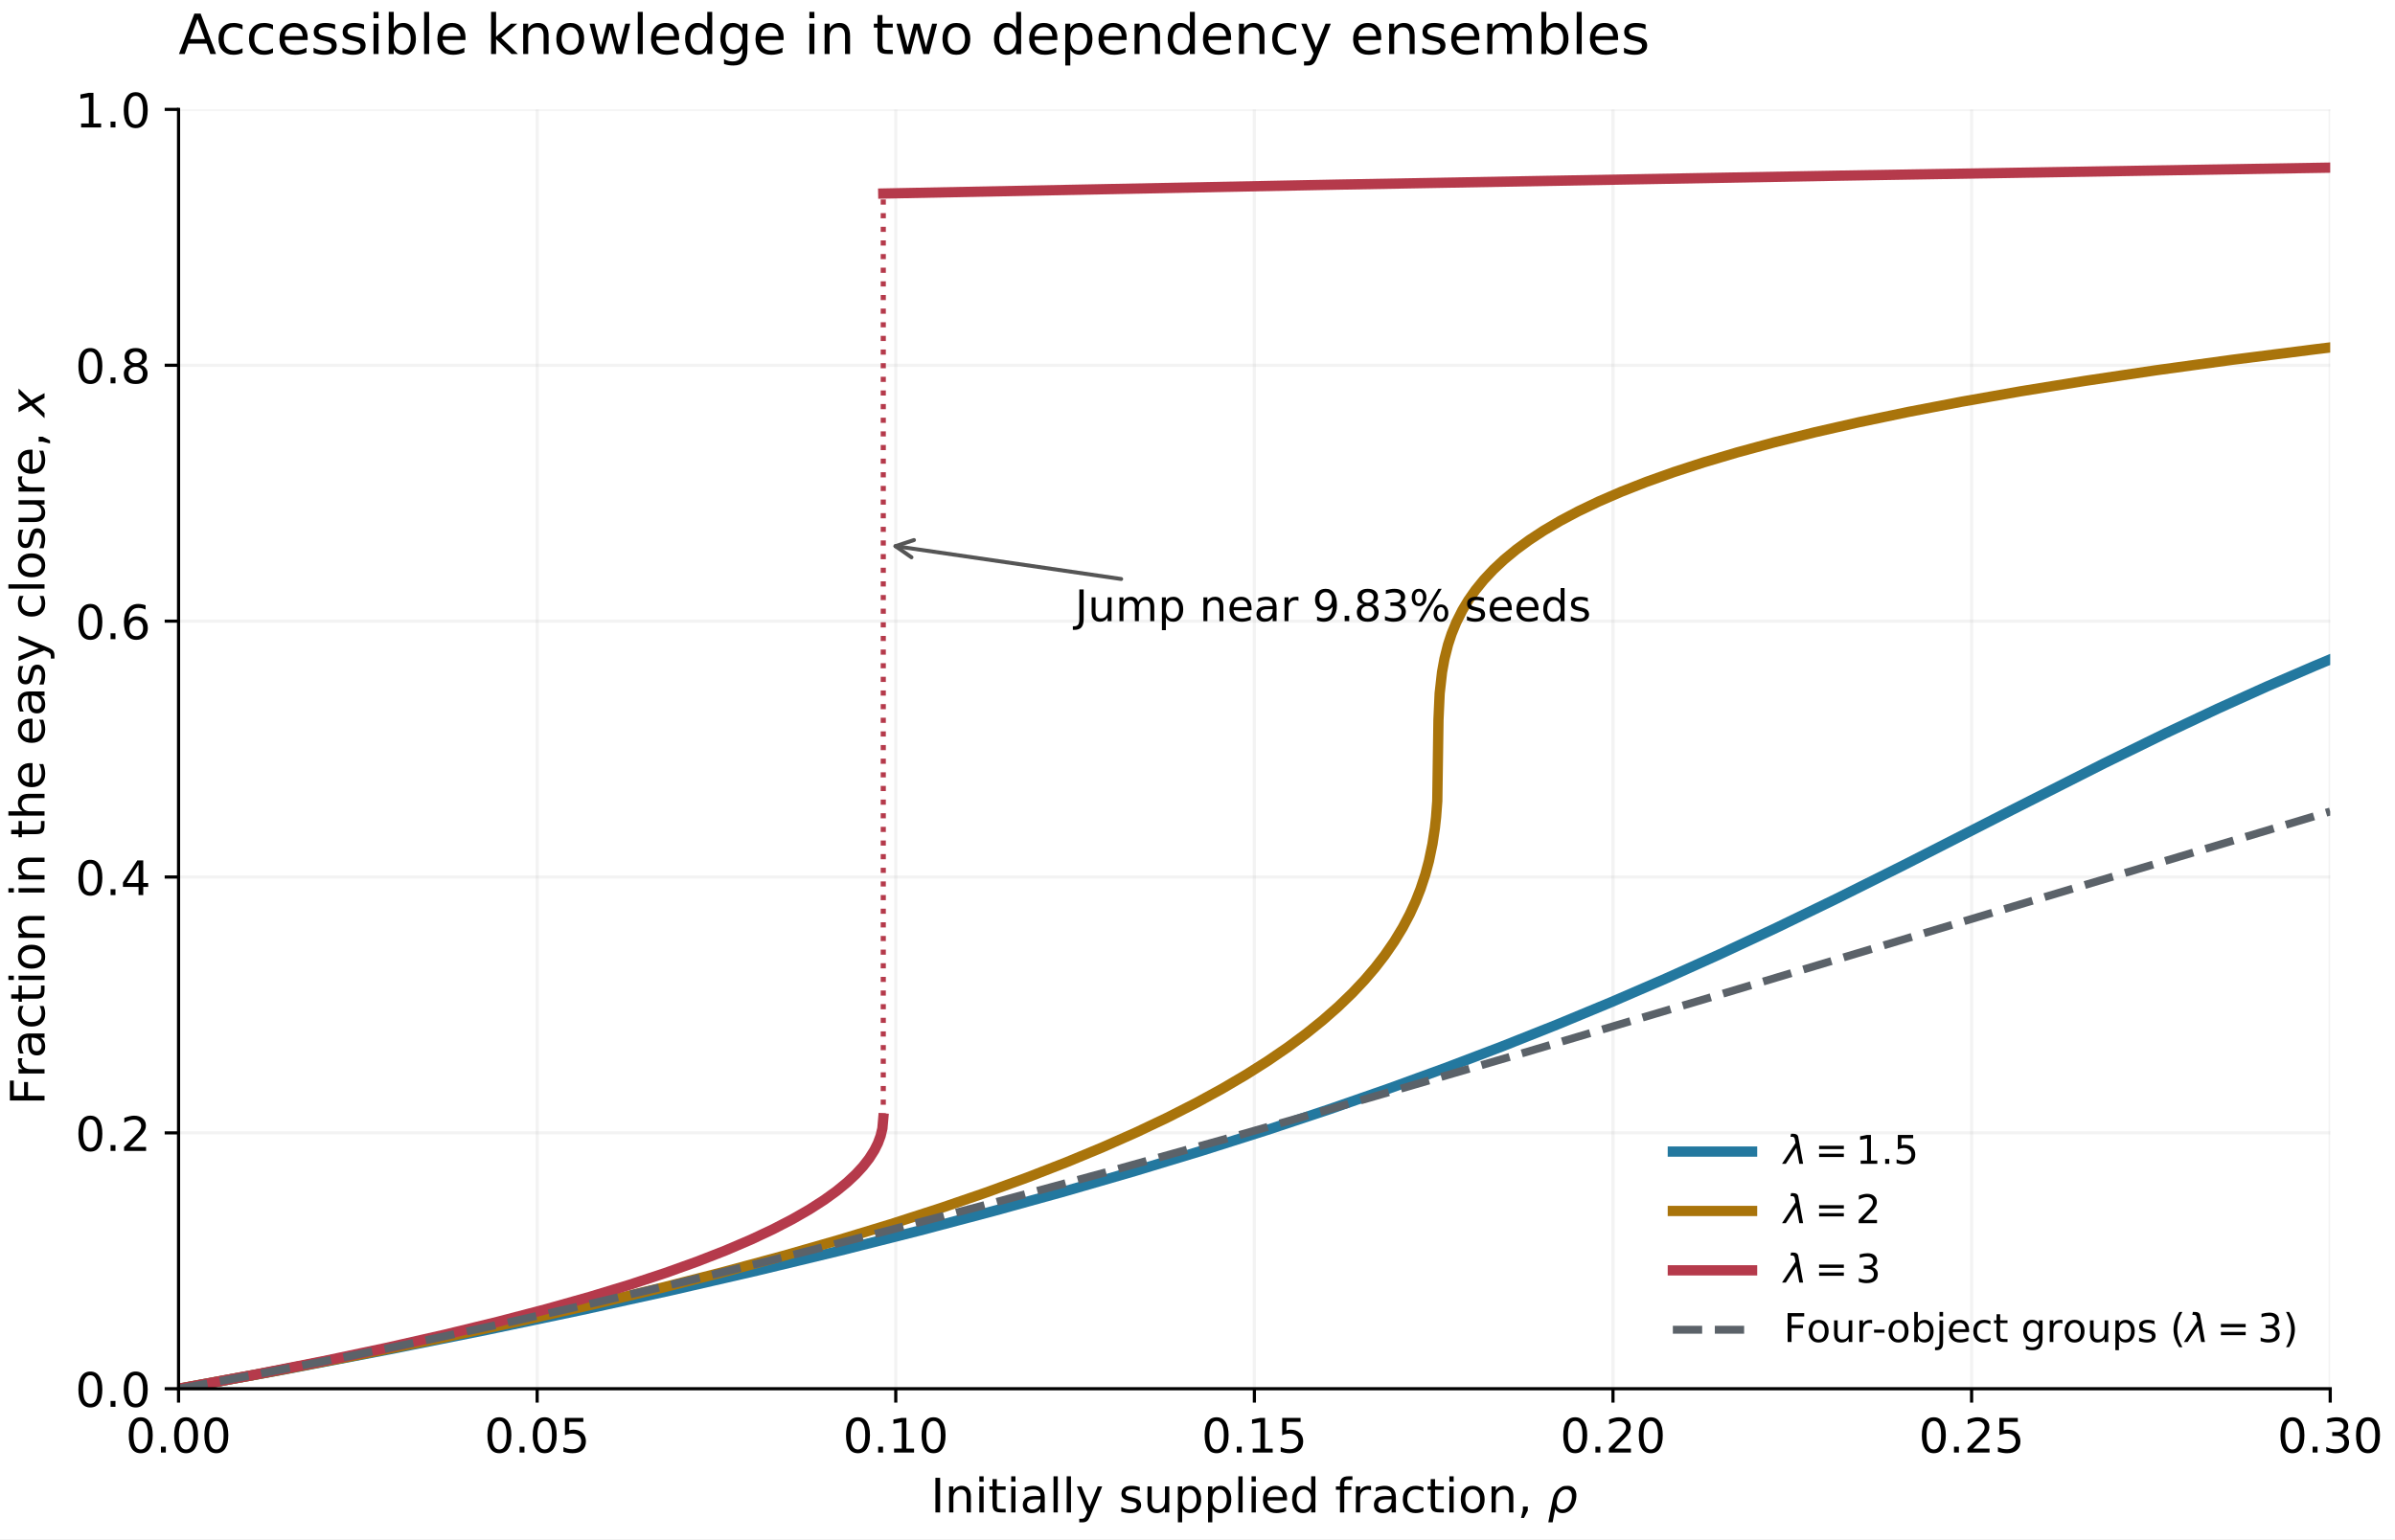
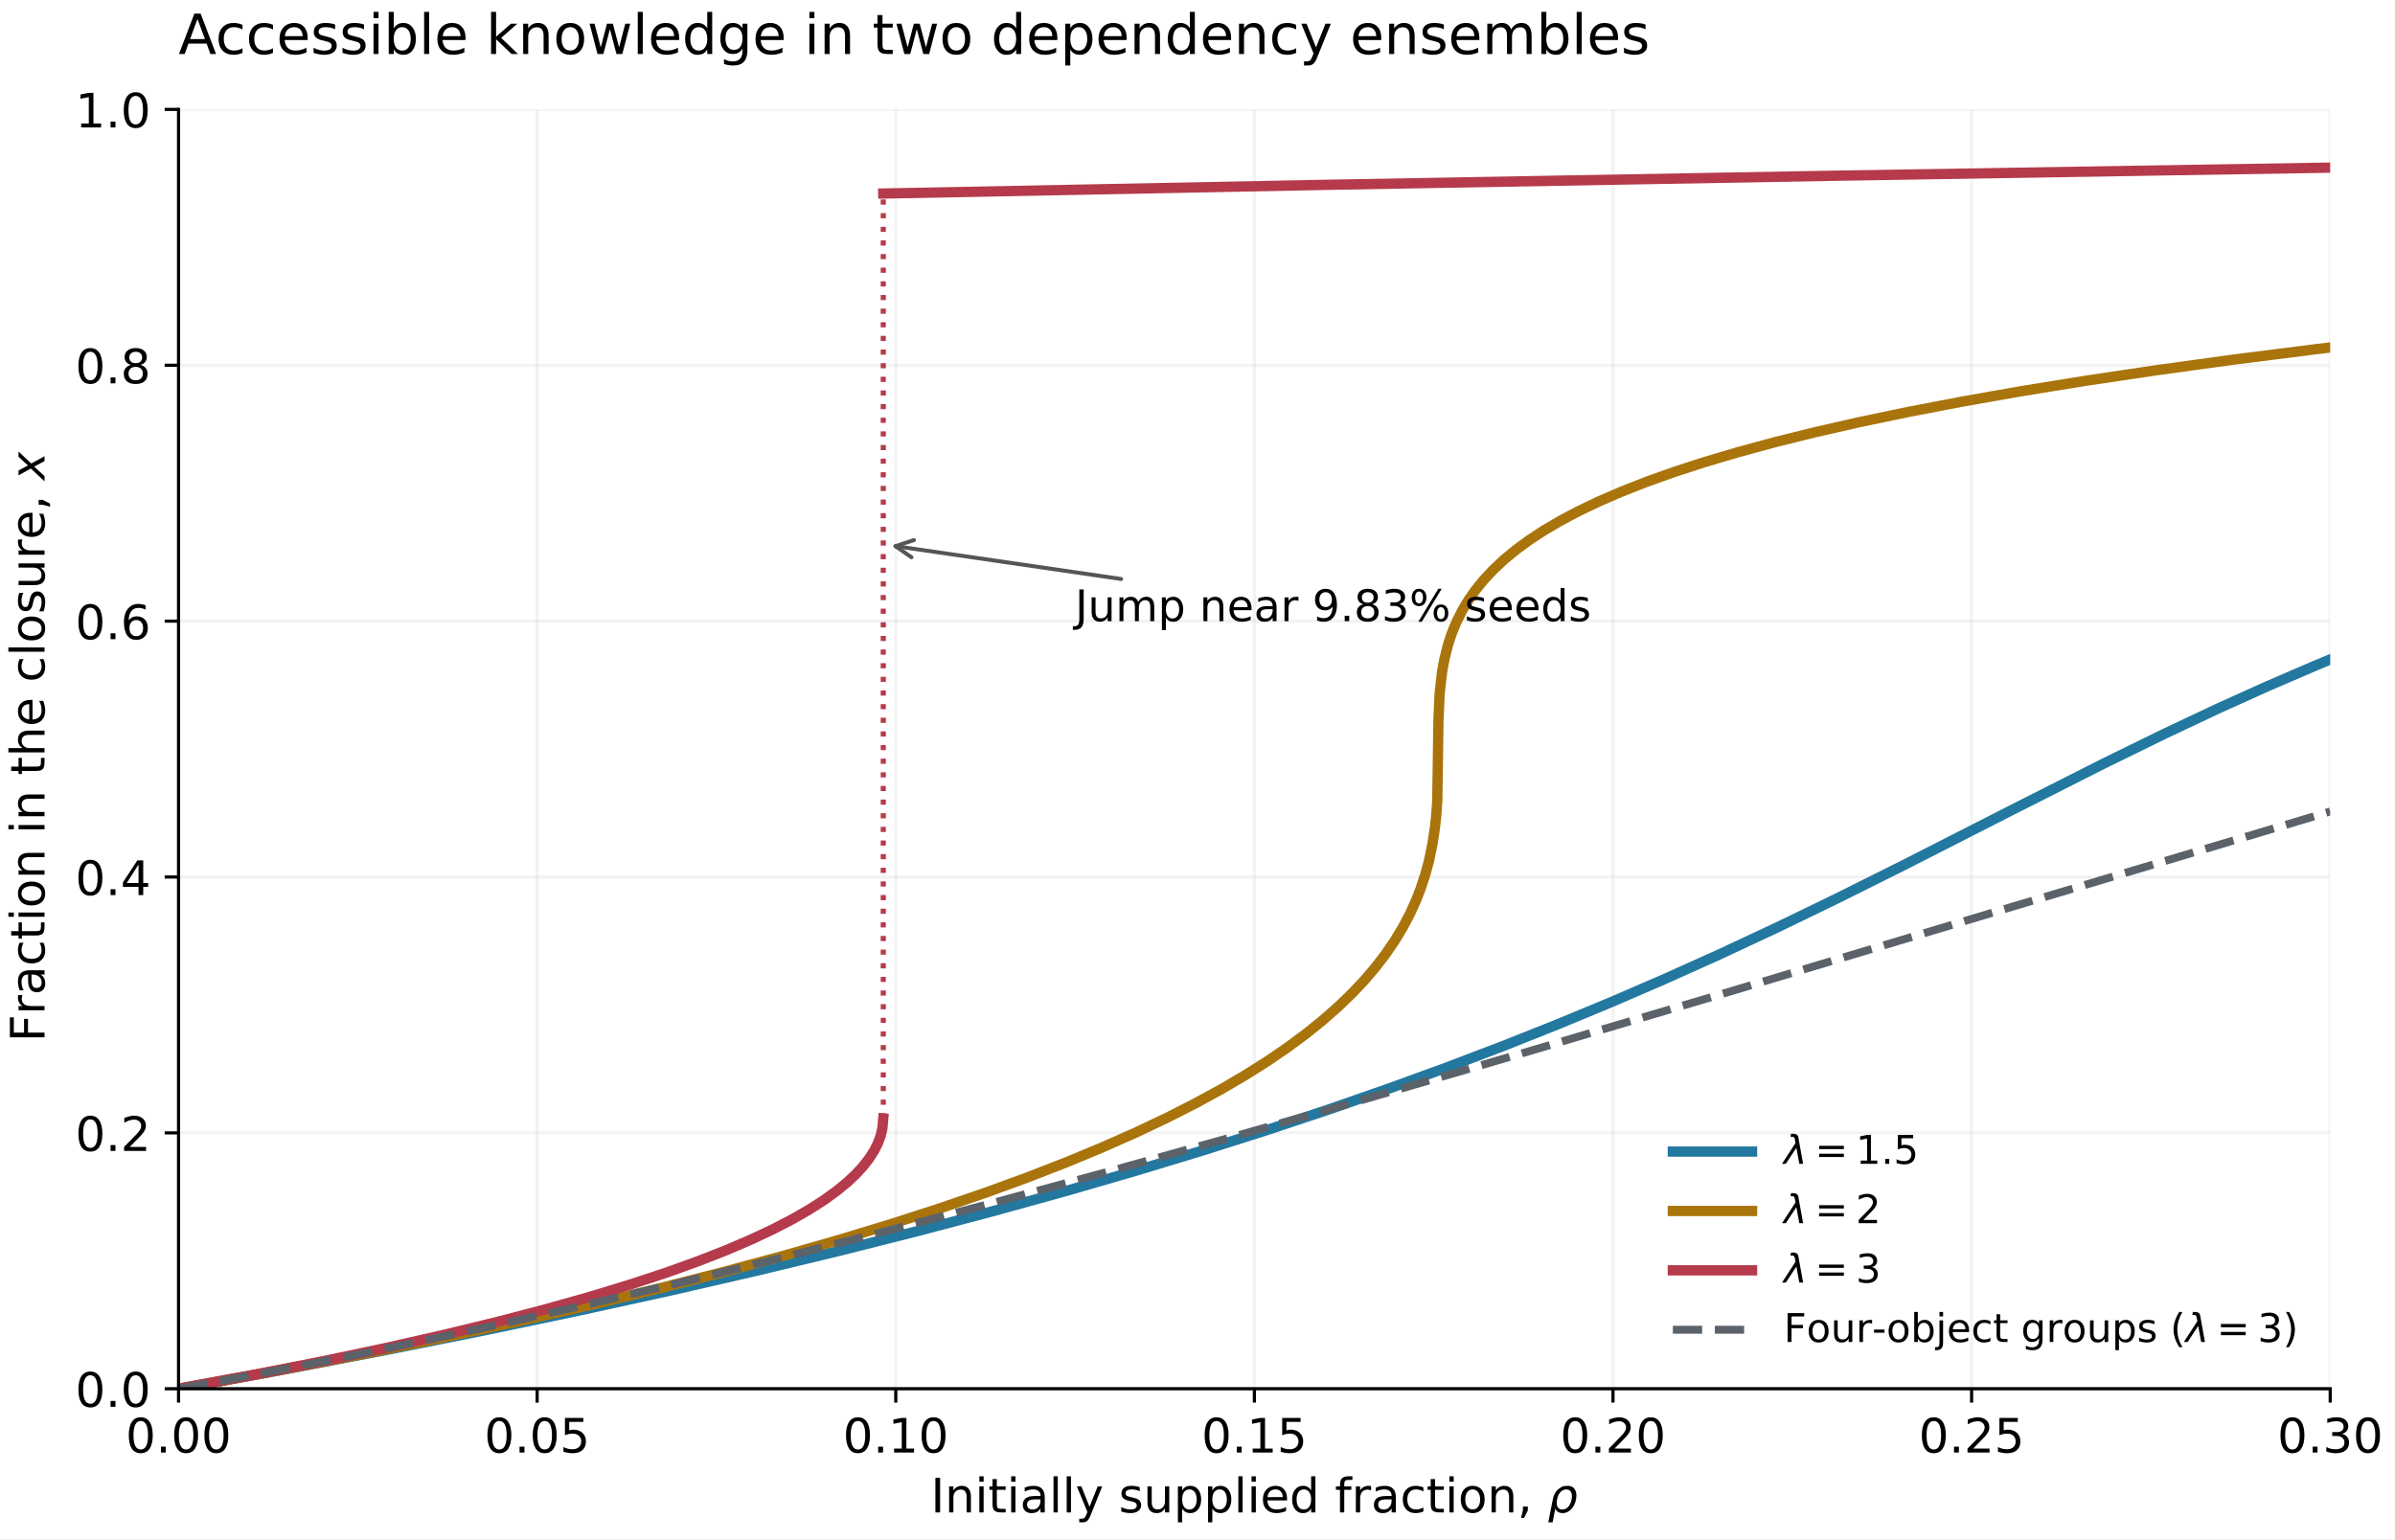
<svg xmlns="http://www.w3.org/2000/svg" xmlns:xlink="http://www.w3.org/1999/xlink" width="604.8pt" height="388.8pt" viewBox="0 0 604.8 388.8" version="1.1">
  <defs>
    <style type="text/css">*{stroke-linejoin: round; stroke-linecap: butt}</style>
  </defs>
  <g id="figure_1">
    <g id="patch_1">
      <path d="M 0 388.8 L 604.8 388.8 L 604.8 0 L 0 0 z " style="fill: #ffffff" />
    </g>
    <g id="axes_1">
      <g id="patch_2">
        <path d="M 45.087 350.797 L 588.44 350.797 L 588.44 27.638 L 45.087 27.638 z " style="fill: #ffffff" />
      </g>
      <g id="matplotlib.axis_1">
        <g id="xtick_1">
          <g id="line2d_1">
            <path d="M 45.087 350.797 L 45.087 27.638 " clip-path="url(#p85a15937fd)" style="fill: none; stroke: #b0b0b0; stroke-opacity: 0.15; stroke-width: 0.8; stroke-linecap: square" />
          </g>
          <g id="line2d_2">
            <defs>
              <path id="m2fd61382af" d="M 0 0 L 0 3.5 " style="stroke: #000000; stroke-width: 0.8" />
            </defs>
            <g>
              <use xlink:href="#m2fd61382af" x="45.087" y="350.797" style="stroke: #000000; stroke-width: 0.8" />
            </g>
          </g>
          <g id="text_1">
            <text style="font-size: 12px; font-family: 'DejaVu Sans'; text-anchor: middle" x="45.087" y="366.914" transform="rotate(-0 45.0868 366.9141)">0.00</text>
          </g>
        </g>
        <g id="xtick_2">
          <g id="line2d_3">
            <path d="M 135.646 350.797 L 135.646 27.638 " clip-path="url(#p85a15937fd)" style="fill: none; stroke: #b0b0b0; stroke-opacity: 0.15; stroke-width: 0.8; stroke-linecap: square" />
          </g>
          <g id="line2d_4">
            <g>
              <use xlink:href="#m2fd61382af" x="135.646" y="350.797" style="stroke: #000000; stroke-width: 0.8" />
            </g>
          </g>
          <g id="text_2">
            <text style="font-size: 12px; font-family: 'DejaVu Sans'; text-anchor: middle" x="135.646" y="366.914" transform="rotate(-0 135.6457 366.9141)">0.05</text>
          </g>
        </g>
        <g id="xtick_3">
          <g id="line2d_5">
            <path d="M 226.205 350.797 L 226.205 27.638 " clip-path="url(#p85a15937fd)" style="fill: none; stroke: #b0b0b0; stroke-opacity: 0.15; stroke-width: 0.8; stroke-linecap: square" />
          </g>
          <g id="line2d_6">
            <g>
              <use xlink:href="#m2fd61382af" x="226.205" y="350.797" style="stroke: #000000; stroke-width: 0.8" />
            </g>
          </g>
          <g id="text_3">
            <text style="font-size: 12px; font-family: 'DejaVu Sans'; text-anchor: middle" x="226.205" y="366.914" transform="rotate(-0 226.2047 366.9141)">0.10</text>
          </g>
        </g>
        <g id="xtick_4">
          <g id="line2d_7">
            <path d="M 316.764 350.797 L 316.764 27.638 " clip-path="url(#p85a15937fd)" style="fill: none; stroke: #b0b0b0; stroke-opacity: 0.15; stroke-width: 0.8; stroke-linecap: square" />
          </g>
          <g id="line2d_8">
            <g>
              <use xlink:href="#m2fd61382af" x="316.764" y="350.797" style="stroke: #000000; stroke-width: 0.8" />
            </g>
          </g>
          <g id="text_4">
            <text style="font-size: 12px; font-family: 'DejaVu Sans'; text-anchor: middle" x="316.764" y="366.914" transform="rotate(-0 316.7636 366.9141)">0.15</text>
          </g>
        </g>
        <g id="xtick_5">
          <g id="line2d_9">
            <path d="M 407.323 350.797 L 407.323 27.638 " clip-path="url(#p85a15937fd)" style="fill: none; stroke: #b0b0b0; stroke-opacity: 0.15; stroke-width: 0.8; stroke-linecap: square" />
          </g>
          <g id="line2d_10">
            <g>
              <use xlink:href="#m2fd61382af" x="407.323" y="350.797" style="stroke: #000000; stroke-width: 0.8" />
            </g>
          </g>
          <g id="text_5">
            <text style="font-size: 12px; font-family: 'DejaVu Sans'; text-anchor: middle" x="407.323" y="366.914" transform="rotate(-0 407.3225 366.9141)">0.20</text>
          </g>
        </g>
        <g id="xtick_6">
          <g id="line2d_11">
            <path d="M 497.881 350.797 L 497.881 27.638 " clip-path="url(#p85a15937fd)" style="fill: none; stroke: #b0b0b0; stroke-opacity: 0.15; stroke-width: 0.8; stroke-linecap: square" />
          </g>
          <g id="line2d_12">
            <g>
              <use xlink:href="#m2fd61382af" x="497.881" y="350.797" style="stroke: #000000; stroke-width: 0.8" />
            </g>
          </g>
          <g id="text_6">
            <text style="font-size: 12px; font-family: 'DejaVu Sans'; text-anchor: middle" x="497.881" y="366.914" transform="rotate(-0 497.8815 366.9141)">0.25</text>
          </g>
        </g>
        <g id="xtick_7">
          <g id="line2d_13">
            <path d="M 588.44 350.797 L 588.44 27.638 " clip-path="url(#p85a15937fd)" style="fill: none; stroke: #b0b0b0; stroke-opacity: 0.15; stroke-width: 0.8; stroke-linecap: square" />
          </g>
          <g id="line2d_14">
            <g>
              <use xlink:href="#m2fd61382af" x="588.44" y="350.797" style="stroke: #000000; stroke-width: 0.8" />
            </g>
          </g>
          <g id="text_7">
            <text style="font-size: 12px; font-family: 'DejaVu Sans'; text-anchor: middle" x="588.44" y="366.914" transform="rotate(-0 588.4404 366.9141)">0.30</text>
          </g>
        </g>
        <g id="text_8">
          <g transform="translate(235.0436 382.9169)">
            <text>
              <tspan x="0" y="-0.875" style="font-size: 12px; font-family: 'DejaVu Sans'">I</tspan>
              <tspan x="3.539" y="-0.875" style="font-size: 12px; font-family: 'DejaVu Sans'">n</tspan>
              <tspan x="11.145" y="-0.875" style="font-size: 12px; font-family: 'DejaVu Sans'">i</tspan>
              <tspan x="14.479" y="-0.875" style="font-size: 12px; font-family: 'DejaVu Sans'">t</tspan>
              <tspan x="19.184" y="-0.875" style="font-size: 12px; font-family: 'DejaVu Sans'">i</tspan>
              <tspan x="22.518" y="-0.875" style="font-size: 12px; font-family: 'DejaVu Sans'">a</tspan>
              <tspan x="29.871" y="-0.875" style="font-size: 12px; font-family: 'DejaVu Sans'">l</tspan>
              <tspan x="33.205" y="-0.875" style="font-size: 12px; font-family: 'DejaVu Sans'">l</tspan>
              <tspan x="36.539" y="-0.875" style="font-size: 12px; font-family: 'DejaVu Sans'">y</tspan>
              <tspan x="43.641" y="-0.875" style="font-size: 12px; font-family: 'DejaVu Sans'"> </tspan>
              <tspan x="47.455" y="-0.875" style="font-size: 12px; font-family: 'DejaVu Sans'">s</tspan>
              <tspan x="53.707" y="-0.875" style="font-size: 12px; font-family: 'DejaVu Sans'">u</tspan>
              <tspan x="61.312" y="-0.875" style="font-size: 12px; font-family: 'DejaVu Sans'">p</tspan>
              <tspan x="68.93" y="-0.875" style="font-size: 12px; font-family: 'DejaVu Sans'">p</tspan>
              <tspan x="76.547" y="-0.875" style="font-size: 12px; font-family: 'DejaVu Sans'">l</tspan>
              <tspan x="79.881" y="-0.875" style="font-size: 12px; font-family: 'DejaVu Sans'">i</tspan>
              <tspan x="83.215" y="-0.875" style="font-size: 12px; font-family: 'DejaVu Sans'">e</tspan>
              <tspan x="90.598" y="-0.875" style="font-size: 12px; font-family: 'DejaVu Sans'">d</tspan>
              <tspan x="98.215" y="-0.875" style="font-size: 12px; font-family: 'DejaVu Sans'"> </tspan>
              <tspan x="102.029" y="-0.875" style="font-size: 12px; font-family: 'DejaVu Sans'">f</tspan>
              <tspan x="106.254" y="-0.875" style="font-size: 12px; font-family: 'DejaVu Sans'">r</tspan>
              <tspan x="111.188" y="-0.875" style="font-size: 12px; font-family: 'DejaVu Sans'">a</tspan>
              <tspan x="118.541" y="-0.875" style="font-size: 12px; font-family: 'DejaVu Sans'">c</tspan>
              <tspan x="125.139" y="-0.875" style="font-size: 12px; font-family: 'DejaVu Sans'">t</tspan>
              <tspan x="129.844" y="-0.875" style="font-size: 12px; font-family: 'DejaVu Sans'">i</tspan>
              <tspan x="133.178" y="-0.875" style="font-size: 12px; font-family: 'DejaVu Sans'">o</tspan>
              <tspan x="140.52" y="-0.875" style="font-size: 12px; font-family: 'DejaVu Sans'">n</tspan>
              <tspan x="148.125" y="-0.875" style="font-size: 12px; font-family: 'DejaVu Sans'">,</tspan>
              <tspan x="151.939" y="-0.875" style="font-size: 12px; font-family: 'DejaVu Sans'"> </tspan>
              <tspan x="155.754" y="-0.875" style="font-style: oblique; font-size: 12px; font-family: 'DejaVu Sans'">ρ</tspan>
            </text>
          </g>
        </g>
      </g>
      <g id="matplotlib.axis_2">
        <g id="ytick_1">
          <g id="line2d_15">
            <path d="M 45.087 350.797 L 588.44 350.797 " clip-path="url(#p85a15937fd)" style="fill: none; stroke: #b0b0b0; stroke-opacity: 0.15; stroke-width: 0.8; stroke-linecap: square" />
          </g>
          <g id="line2d_16">
            <defs>
              <path id="mdb43209805" d="M 0 0 L -3.5 0 " style="stroke: #000000; stroke-width: 0.8" />
            </defs>
            <g>
              <use xlink:href="#mdb43209805" x="45.087" y="350.797" style="stroke: #000000; stroke-width: 0.8" />
            </g>
          </g>
          <g id="text_9">
            <text style="font-size: 12px; font-family: 'DejaVu Sans'; text-anchor: end" x="38.087" y="355.356" transform="rotate(-0 38.0868 355.3555)">0.0</text>
          </g>
        </g>
        <g id="ytick_2">
          <g id="line2d_17">
            <path d="M 45.087 286.165 L 588.44 286.165 " clip-path="url(#p85a15937fd)" style="fill: none; stroke: #b0b0b0; stroke-opacity: 0.15; stroke-width: 0.8; stroke-linecap: square" />
          </g>
          <g id="line2d_18">
            <g>
              <use xlink:href="#mdb43209805" x="45.087" y="286.165" style="stroke: #000000; stroke-width: 0.8" />
            </g>
          </g>
          <g id="text_10">
            <text style="font-size: 12px; font-family: 'DejaVu Sans'; text-anchor: end" x="38.087" y="290.724" transform="rotate(-0 38.0868 290.7238)">0.2</text>
          </g>
        </g>
        <g id="ytick_3">
          <g id="line2d_19">
            <path d="M 45.087 221.533 L 588.44 221.533 " clip-path="url(#p85a15937fd)" style="fill: none; stroke: #b0b0b0; stroke-opacity: 0.15; stroke-width: 0.8; stroke-linecap: square" />
          </g>
          <g id="line2d_20">
            <g>
              <use xlink:href="#mdb43209805" x="45.087" y="221.533" style="stroke: #000000; stroke-width: 0.8" />
            </g>
          </g>
          <g id="text_11">
            <text style="font-size: 12px; font-family: 'DejaVu Sans'; text-anchor: end" x="38.087" y="226.092" transform="rotate(-0 38.0868 226.092)">0.4</text>
          </g>
        </g>
        <g id="ytick_4">
          <g id="line2d_21">
            <path d="M 45.087 156.902 L 588.44 156.902 " clip-path="url(#p85a15937fd)" style="fill: none; stroke: #b0b0b0; stroke-opacity: 0.15; stroke-width: 0.8; stroke-linecap: square" />
          </g>
          <g id="line2d_22">
            <g>
              <use xlink:href="#mdb43209805" x="45.087" y="156.902" style="stroke: #000000; stroke-width: 0.8" />
            </g>
          </g>
          <g id="text_12">
            <text style="font-size: 12px; font-family: 'DejaVu Sans'; text-anchor: end" x="38.087" y="161.46" transform="rotate(-0 38.0868 161.4602)">0.6</text>
          </g>
        </g>
        <g id="ytick_5">
          <g id="line2d_23">
            <path d="M 45.087 92.27 L 588.44 92.27 " clip-path="url(#p85a15937fd)" style="fill: none; stroke: #b0b0b0; stroke-opacity: 0.15; stroke-width: 0.8; stroke-linecap: square" />
          </g>
          <g id="line2d_24">
            <g>
              <use xlink:href="#mdb43209805" x="45.087" y="92.27" style="stroke: #000000; stroke-width: 0.8" />
            </g>
          </g>
          <g id="text_13">
            <text style="font-size: 12px; font-family: 'DejaVu Sans'; text-anchor: end" x="38.087" y="96.828" transform="rotate(-0 38.0868 96.82842)">0.8</text>
          </g>
        </g>
        <g id="ytick_6">
          <g id="line2d_25">
            <path d="M 45.087 27.638 L 588.44 27.638 " clip-path="url(#p85a15937fd)" style="fill: none; stroke: #b0b0b0; stroke-opacity: 0.15; stroke-width: 0.8; stroke-linecap: square" />
          </g>
          <g id="line2d_26">
            <g>
              <use xlink:href="#mdb43209805" x="45.087" y="27.638" style="stroke: #000000; stroke-width: 0.8" />
            </g>
          </g>
          <g id="text_14">
            <text style="font-size: 12px; font-family: 'DejaVu Sans'; text-anchor: end" x="38.087" y="32.197" transform="rotate(-0 38.0868 32.19665)">1.0</text>
          </g>
        </g>
        <g id="text_15">
-           <g transform="translate(12.12024 279.1575) rotate(-90)">
+           <g transform="translate(12.12024 263.1975) rotate(-90)">
            <text>
              <tspan x="0" y="-0.875" style="font-size: 12px; font-family: 'DejaVu Sans'">F</tspan>
              <tspan x="6.902" y="-0.875" style="font-size: 12px; font-family: 'DejaVu Sans'">r</tspan>
              <tspan x="11.836" y="-0.875" style="font-size: 12px; font-family: 'DejaVu Sans'">a</tspan>
              <tspan x="19.189" y="-0.875" style="font-size: 12px; font-family: 'DejaVu Sans'">c</tspan>
              <tspan x="25.787" y="-0.875" style="font-size: 12px; font-family: 'DejaVu Sans'">t</tspan>
              <tspan x="30.492" y="-0.875" style="font-size: 12px; font-family: 'DejaVu Sans'">i</tspan>
              <tspan x="33.826" y="-0.875" style="font-size: 12px; font-family: 'DejaVu Sans'">o</tspan>
              <tspan x="41.168" y="-0.875" style="font-size: 12px; font-family: 'DejaVu Sans'">n</tspan>
              <tspan x="48.773" y="-0.875" style="font-size: 12px; font-family: 'DejaVu Sans'"> </tspan>
              <tspan x="52.588" y="-0.875" style="font-size: 12px; font-family: 'DejaVu Sans'">i</tspan>
              <tspan x="55.922" y="-0.875" style="font-size: 12px; font-family: 'DejaVu Sans'">n</tspan>
              <tspan x="63.527" y="-0.875" style="font-size: 12px; font-family: 'DejaVu Sans'"> </tspan>
              <tspan x="67.342" y="-0.875" style="font-size: 12px; font-family: 'DejaVu Sans'">t</tspan>
              <tspan x="72.047" y="-0.875" style="font-size: 12px; font-family: 'DejaVu Sans'">h</tspan>
              <tspan x="79.652" y="-0.875" style="font-size: 12px; font-family: 'DejaVu Sans'">e</tspan>
              <tspan x="87.035" y="-0.875" style="font-size: 12px; font-family: 'DejaVu Sans'"> </tspan>
-               <tspan x="90.85" y="-0.875" style="font-size: 12px; font-family: 'DejaVu Sans'">e</tspan>
-               <tspan x="98.232" y="-0.875" style="font-size: 12px; font-family: 'DejaVu Sans'">a</tspan>
-               <tspan x="105.586" y="-0.875" style="font-size: 12px; font-family: 'DejaVu Sans'">s</tspan>
-               <tspan x="111.838" y="-0.875" style="font-size: 12px; font-family: 'DejaVu Sans'">y</tspan>
-               <tspan x="118.939" y="-0.875" style="font-size: 12px; font-family: 'DejaVu Sans'"> </tspan>
-               <tspan x="122.754" y="-0.875" style="font-size: 12px; font-family: 'DejaVu Sans'">c</tspan>
-               <tspan x="129.352" y="-0.875" style="font-size: 12px; font-family: 'DejaVu Sans'">l</tspan>
-               <tspan x="132.686" y="-0.875" style="font-size: 12px; font-family: 'DejaVu Sans'">o</tspan>
-               <tspan x="140.027" y="-0.875" style="font-size: 12px; font-family: 'DejaVu Sans'">s</tspan>
-               <tspan x="146.279" y="-0.875" style="font-size: 12px; font-family: 'DejaVu Sans'">u</tspan>
-               <tspan x="153.885" y="-0.875" style="font-size: 12px; font-family: 'DejaVu Sans'">r</tspan>
-               <tspan x="158.818" y="-0.875" style="font-size: 12px; font-family: 'DejaVu Sans'">e</tspan>
-               <tspan x="166.201" y="-0.875" style="font-size: 12px; font-family: 'DejaVu Sans'">,</tspan>
-               <tspan x="170.016" y="-0.875" style="font-size: 12px; font-family: 'DejaVu Sans'"> </tspan>
-               <tspan x="173.83" y="-0.875" style="font-style: oblique; font-size: 12px; font-family: 'DejaVu Sans'">x</tspan>
+               <tspan x="90.85" y="-0.875" style="font-size: 12px; font-family: 'DejaVu Sans'">c</tspan>
+               <tspan x="97.447" y="-0.875" style="font-size: 12px; font-family: 'DejaVu Sans'">l</tspan>
+               <tspan x="100.781" y="-0.875" style="font-size: 12px; font-family: 'DejaVu Sans'">o</tspan>
+               <tspan x="108.123" y="-0.875" style="font-size: 12px; font-family: 'DejaVu Sans'">s</tspan>
+               <tspan x="114.375" y="-0.875" style="font-size: 12px; font-family: 'DejaVu Sans'">u</tspan>
+               <tspan x="121.98" y="-0.875" style="font-size: 12px; font-family: 'DejaVu Sans'">r</tspan>
+               <tspan x="126.914" y="-0.875" style="font-size: 12px; font-family: 'DejaVu Sans'">e</tspan>
+               <tspan x="134.297" y="-0.875" style="font-size: 12px; font-family: 'DejaVu Sans'">,</tspan>
+               <tspan x="138.111" y="-0.875" style="font-size: 12px; font-family: 'DejaVu Sans'"> </tspan>
+               <tspan x="141.926" y="-0.875" style="font-style: oblique; font-size: 12px; font-family: 'DejaVu Sans'">x</tspan>
            </text>
          </g>
        </g>
      </g>
      <g id="line2d_27">
        <path d="M 45.087 350.797 L 72.254 345.837 L 98.215 340.874 L 122.967 335.919 L 146.815 330.92 L 169.454 325.95 L 191.189 320.952 L 212.017 315.936 L 231.94 310.91 L 250.957 305.885 L 269.069 300.875 L 286.577 295.804 L 303.482 290.676 L 319.782 285.498 L 335.479 280.278 L 350.572 275.025 L 365.062 269.751 L 379.249 264.354 L 393.135 258.837 L 407.021 253.077 L 420.605 247.202 L 434.49 240.952 L 448.678 234.317 L 463.771 227.008 L 480.977 218.419 L 507.843 204.716 L 531.388 192.803 L 546.783 185.263 L 560.065 179.002 L 572.442 173.412 L 584.516 168.205 L 588.44 166.568 L 588.44 166.568 " clip-path="url(#p85a15937fd)" style="fill: none; stroke: #23789f; stroke-width: 2.6; stroke-linecap: square" />
      </g>
      <g id="line2d_28">
        <path d="M 45.087 350.797 L 68.632 346.482 L 90.668 342.221 L 111.497 337.968 L 131.118 333.736 L 149.531 329.537 L 166.738 325.387 L 182.736 321.304 L 197.83 317.225 L 212.017 313.161 L 224.997 309.217 L 237.374 305.225 L 248.844 301.291 L 259.41 297.435 L 269.371 293.561 L 278.427 289.803 L 286.879 286.058 L 294.728 282.335 L 301.972 278.651 L 308.613 275.022 L 314.651 271.473 L 320.084 268.032 L 325.216 264.522 L 329.744 261.167 L 333.97 257.767 L 337.894 254.321 L 341.516 250.827 L 344.535 247.622 L 347.252 244.445 L 349.667 241.321 L 352.082 237.821 L 354.195 234.338 L 356.006 230.912 L 357.515 227.609 L 358.723 224.536 L 359.93 220.876 L 360.836 217.509 L 361.741 213.165 L 362.345 209.152 L 362.647 206.397 L 362.949 202.359 L 363.251 181.821 L 363.552 175.152 L 364.156 169.764 L 364.76 166.444 L 365.665 162.854 L 366.571 160.098 L 367.778 157.14 L 369.288 154.136 L 370.797 151.623 L 372.608 149.04 L 374.721 146.444 L 377.136 143.867 L 379.853 141.33 L 382.872 138.842 L 386.192 136.409 L 389.814 134.033 L 394.041 131.546 L 398.568 129.147 L 403.7 126.69 L 409.436 124.207 L 415.775 121.718 L 422.718 119.241 L 430.264 116.785 L 438.716 114.274 L 448.074 111.733 L 458.337 109.184 L 469.506 106.642 L 481.883 104.057 L 495.467 101.452 L 510.258 98.845 L 526.558 96.202 L 544.368 93.544 L 563.688 90.886 L 584.818 88.206 L 588.44 87.767 L 588.44 87.767 " clip-path="url(#p85a15937fd)" style="fill: none; stroke: #a9740b; stroke-width: 2.6; stroke-linecap: square" />
      </g>
      <g id="line2d_29">
        <path d="M 45.087 350.797 L 64.019 347.307 L 81.615 343.839 L 97.651 340.456 L 112.351 337.13 L 125.715 333.884 L 137.965 330.682 L 149.102 327.543 L 159.125 324.488 L 168.034 321.547 L 176.052 318.672 L 183.18 315.888 L 189.639 313.127 L 195.207 310.512 L 200.107 307.973 L 204.339 305.542 L 208.126 303.112 L 211.244 300.859 L 213.917 298.67 L 216.144 296.578 L 217.926 294.641 L 219.485 292.638 L 220.821 290.526 L 221.712 288.724 L 222.38 286.907 L 222.826 285.049 L 223.049 282.513 L 223.049 282.513 " clip-path="url(#p85a15937fd)" style="fill: none; stroke: #b53a4b; stroke-width: 2.6; stroke-linecap: square" />
      </g>
      <g id="line2d_30">
        <path d="M 223.049 48.886 L 337.376 46.641 L 464.509 44.371 L 588.44 42.345 L 588.44 42.345 " clip-path="url(#p85a15937fd)" style="fill: none; stroke: #b53a4b; stroke-width: 2.6; stroke-linecap: square" />
      </g>
      <g id="line2d_31">
        <path d="M 223.049 282.505 L 223.049 48.886 " clip-path="url(#p85a15937fd)" style="fill: none; stroke-dasharray: 1.3,2.145; stroke-dashoffset: 0; stroke: #b53a4b; stroke-width: 1.3" />
      </g>
      <g id="line2d_32">
        <path d="M 45.087 350.797 L 64.708 347.184 L 84.933 343.235 L 105.761 338.943 L 127.495 334.236 L 150.135 329.1 L 173.68 323.527 L 198.131 317.51 L 223.79 310.965 L 250.957 303.804 L 279.936 295.934 L 311.33 287.174 L 345.742 277.338 L 384.985 265.885 L 432.679 251.723 L 508.447 228.956 L 588.44 204.988 L 588.44 204.988 " clip-path="url(#p85a15937fd)" style="fill: none; stroke-dasharray: 7.4,3.2; stroke-dashoffset: 0; stroke: #5b6269; stroke-width: 2" />
      </g>
      <g id="patch_3">
        <path d="M 45.087 350.797 L 45.087 27.638 " style="fill: none; stroke: #000000; stroke-width: 0.8; stroke-linejoin: miter; stroke-linecap: square" />
      </g>
      <g id="patch_4">
        <path d="M 45.087 350.797 L 588.44 350.797 " style="fill: none; stroke: #000000; stroke-width: 0.8; stroke-linejoin: miter; stroke-linecap: square" />
      </g>
      <g id="patch_5">
        <path d="M 283.127 146.255 Q 254.076 142.027 226.131 137.961 " style="fill: none; stroke: #555555; stroke-linecap: round" />
        <path d="M 230.169 140.771 L 226.131 137.961 L 230.802 136.417 " style="fill: none; stroke: #555555; stroke-linecap: round" />
      </g>
      <g id="text_16">
        <text style="font-size: 11px; font-family: 'DejaVu Sans'; text-anchor: start" x="271.484" y="156.902" transform="rotate(-0 271.4841 156.9016)">Jump near 9.83% seeds</text>
      </g>
      <g id="text_17">
        <text style="font-size: 14px; font-family: 'DejaVu Sans'; text-anchor: start" x="45.087" y="13.638" transform="rotate(-0 45.0868 13.63805)">Accessible knowledge in two dependency ensembles</text>
      </g>
      <g id="legend_1">
        <g id="line2d_33">
          <path d="M 422.44 290.888 L 432.44 290.888 L 442.44 290.888 " style="fill: none; stroke: #23789f; stroke-width: 2.6; stroke-linecap: square" />
        </g>
        <g id="text_18">
          <g transform="translate(450.4404 294.3876)">
            <text>
              <tspan x="0" y="-0.406" style="font-style: oblique; font-size: 10px; font-family: 'DejaVu Sans'">λ</tspan>
              <tspan x="7.866" y="-0.406" style="font-size: 10px; font-family: 'DejaVu Sans'">=</tspan>
              <tspan x="18.193" y="-0.406" style="font-size: 10px; font-family: 'DejaVu Sans'">1</tspan>
              <tspan x="24.556" y="-0.406" style="font-size: 10px; font-family: 'DejaVu Sans'">.</tspan>
              <tspan x="27.734" y="-0.406" style="font-size: 10px; font-family: 'DejaVu Sans'">5</tspan>
            </text>
          </g>
        </g>
        <g id="line2d_34">
          <path d="M 422.44 305.89 L 432.44 305.89 L 442.44 305.89 " style="fill: none; stroke: #a9740b; stroke-width: 2.6; stroke-linecap: square" />
        </g>
        <g id="text_19">
          <g transform="translate(450.4404 309.3899)">
            <text>
              <tspan x="0" y="-0.406" style="font-style: oblique; font-size: 10px; font-family: 'DejaVu Sans'">λ</tspan>
              <tspan x="7.866" y="-0.406" style="font-size: 10px; font-family: 'DejaVu Sans'">=</tspan>
              <tspan x="18.193" y="-0.406" style="font-size: 10px; font-family: 'DejaVu Sans'">2</tspan>
            </text>
          </g>
        </g>
        <g id="line2d_35">
          <path d="M 422.44 320.892 L 432.44 320.892 L 442.44 320.892 " style="fill: none; stroke: #b53a4b; stroke-width: 2.6; stroke-linecap: square" />
        </g>
        <g id="text_20">
          <g transform="translate(450.4404 324.3923)">
            <text>
              <tspan x="0" y="-0.406" style="font-style: oblique; font-size: 10px; font-family: 'DejaVu Sans'">λ</tspan>
              <tspan x="7.866" y="-0.406" style="font-size: 10px; font-family: 'DejaVu Sans'">=</tspan>
              <tspan x="18.193" y="-0.406" style="font-size: 10px; font-family: 'DejaVu Sans'">3</tspan>
            </text>
          </g>
        </g>
        <g id="line2d_36">
          <path d="M 422.44 335.895 L 432.44 335.895 L 442.44 335.895 " style="fill: none; stroke-dasharray: 7.4,3.2; stroke-dashoffset: 0; stroke: #5b6269; stroke-width: 2" />
        </g>
        <g id="text_21">
          <g transform="translate(450.4404 339.3946)">
            <text>
              <tspan x="0" y="-0.406" style="font-size: 10px; font-family: 'DejaVu Sans'">F</tspan>
              <tspan x="5.752" y="-0.406" style="font-size: 10px; font-family: 'DejaVu Sans'">o</tspan>
              <tspan x="11.87" y="-0.406" style="font-size: 10px; font-family: 'DejaVu Sans'">u</tspan>
              <tspan x="18.208" y="-0.406" style="font-size: 10px; font-family: 'DejaVu Sans'">r</tspan>
              <tspan x="22.319" y="-0.406" style="font-size: 10px; font-family: 'DejaVu Sans'">-</tspan>
              <tspan x="25.928" y="-0.406" style="font-size: 10px; font-family: 'DejaVu Sans'">o</tspan>
              <tspan x="32.046" y="-0.406" style="font-size: 10px; font-family: 'DejaVu Sans'">b</tspan>
              <tspan x="38.394" y="-0.406" style="font-size: 10px; font-family: 'DejaVu Sans'">j</tspan>
              <tspan x="41.172" y="-0.406" style="font-size: 10px; font-family: 'DejaVu Sans'">e</tspan>
              <tspan x="47.324" y="-0.406" style="font-size: 10px; font-family: 'DejaVu Sans'">c</tspan>
              <tspan x="52.822" y="-0.406" style="font-size: 10px; font-family: 'DejaVu Sans'">t</tspan>
              <tspan x="56.743" y="-0.406" style="font-size: 10px; font-family: 'DejaVu Sans'"> </tspan>
              <tspan x="59.922" y="-0.406" style="font-size: 10px; font-family: 'DejaVu Sans'">g</tspan>
              <tspan x="66.27" y="-0.406" style="font-size: 10px; font-family: 'DejaVu Sans'">r</tspan>
              <tspan x="70.381" y="-0.406" style="font-size: 10px; font-family: 'DejaVu Sans'">o</tspan>
              <tspan x="76.499" y="-0.406" style="font-size: 10px; font-family: 'DejaVu Sans'">u</tspan>
              <tspan x="82.837" y="-0.406" style="font-size: 10px; font-family: 'DejaVu Sans'">p</tspan>
              <tspan x="89.185" y="-0.406" style="font-size: 10px; font-family: 'DejaVu Sans'">s</tspan>
              <tspan x="94.395" y="-0.406" style="font-size: 10px; font-family: 'DejaVu Sans'"> </tspan>
              <tspan x="97.573" y="-0.406" style="font-size: 10px; font-family: 'DejaVu Sans'">(</tspan>
              <tspan x="109.341" y="-0.406" style="font-size: 10px; font-family: 'DejaVu Sans'">=</tspan>
              <tspan x="119.668" y="-0.406" style="font-size: 10px; font-family: 'DejaVu Sans'">3</tspan>
              <tspan x="126.03" y="-0.406" style="font-size: 10px; font-family: 'DejaVu Sans'">)</tspan>
              <tspan x="101.475" y="-0.406" style="font-style: oblique; font-size: 10px; font-family: 'DejaVu Sans'">λ</tspan>
            </text>
          </g>
        </g>
      </g>
    </g>
  </g>
  <defs>
    <clipPath id="p85a15937fd">
      <rect x="45.087" y="27.638" width="543.354" height="323.159" />
    </clipPath>
  </defs>
</svg>
